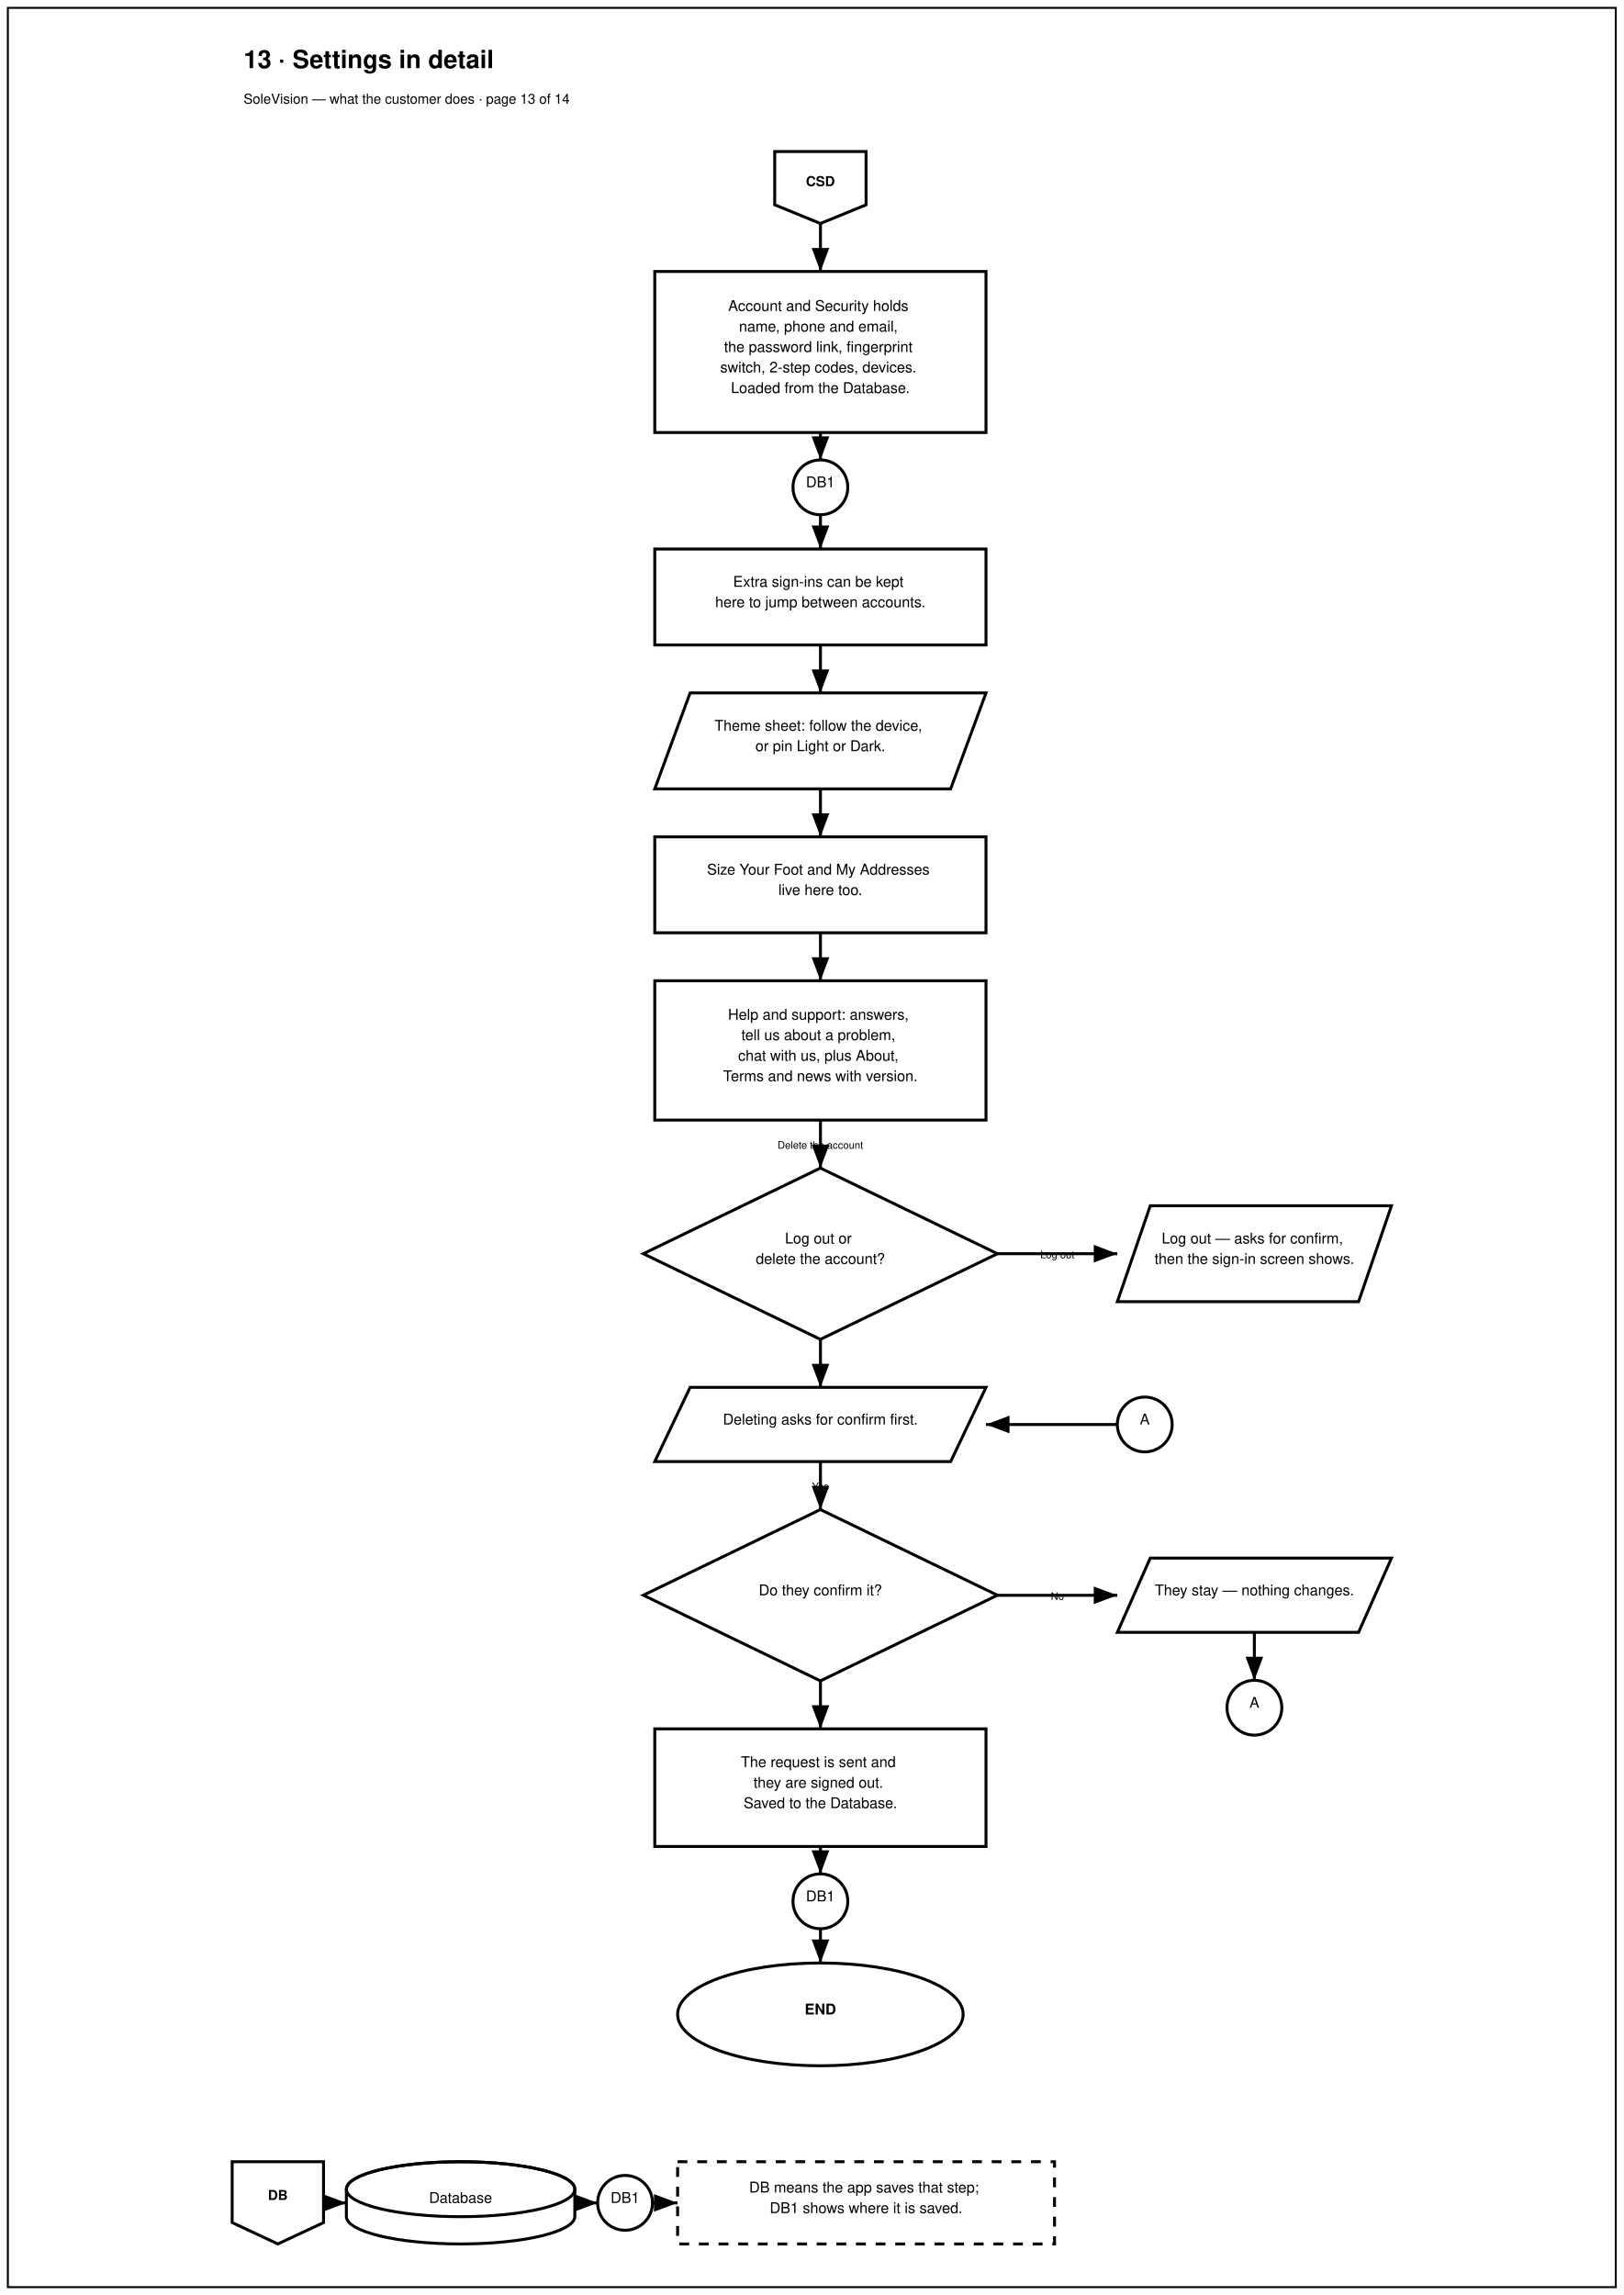
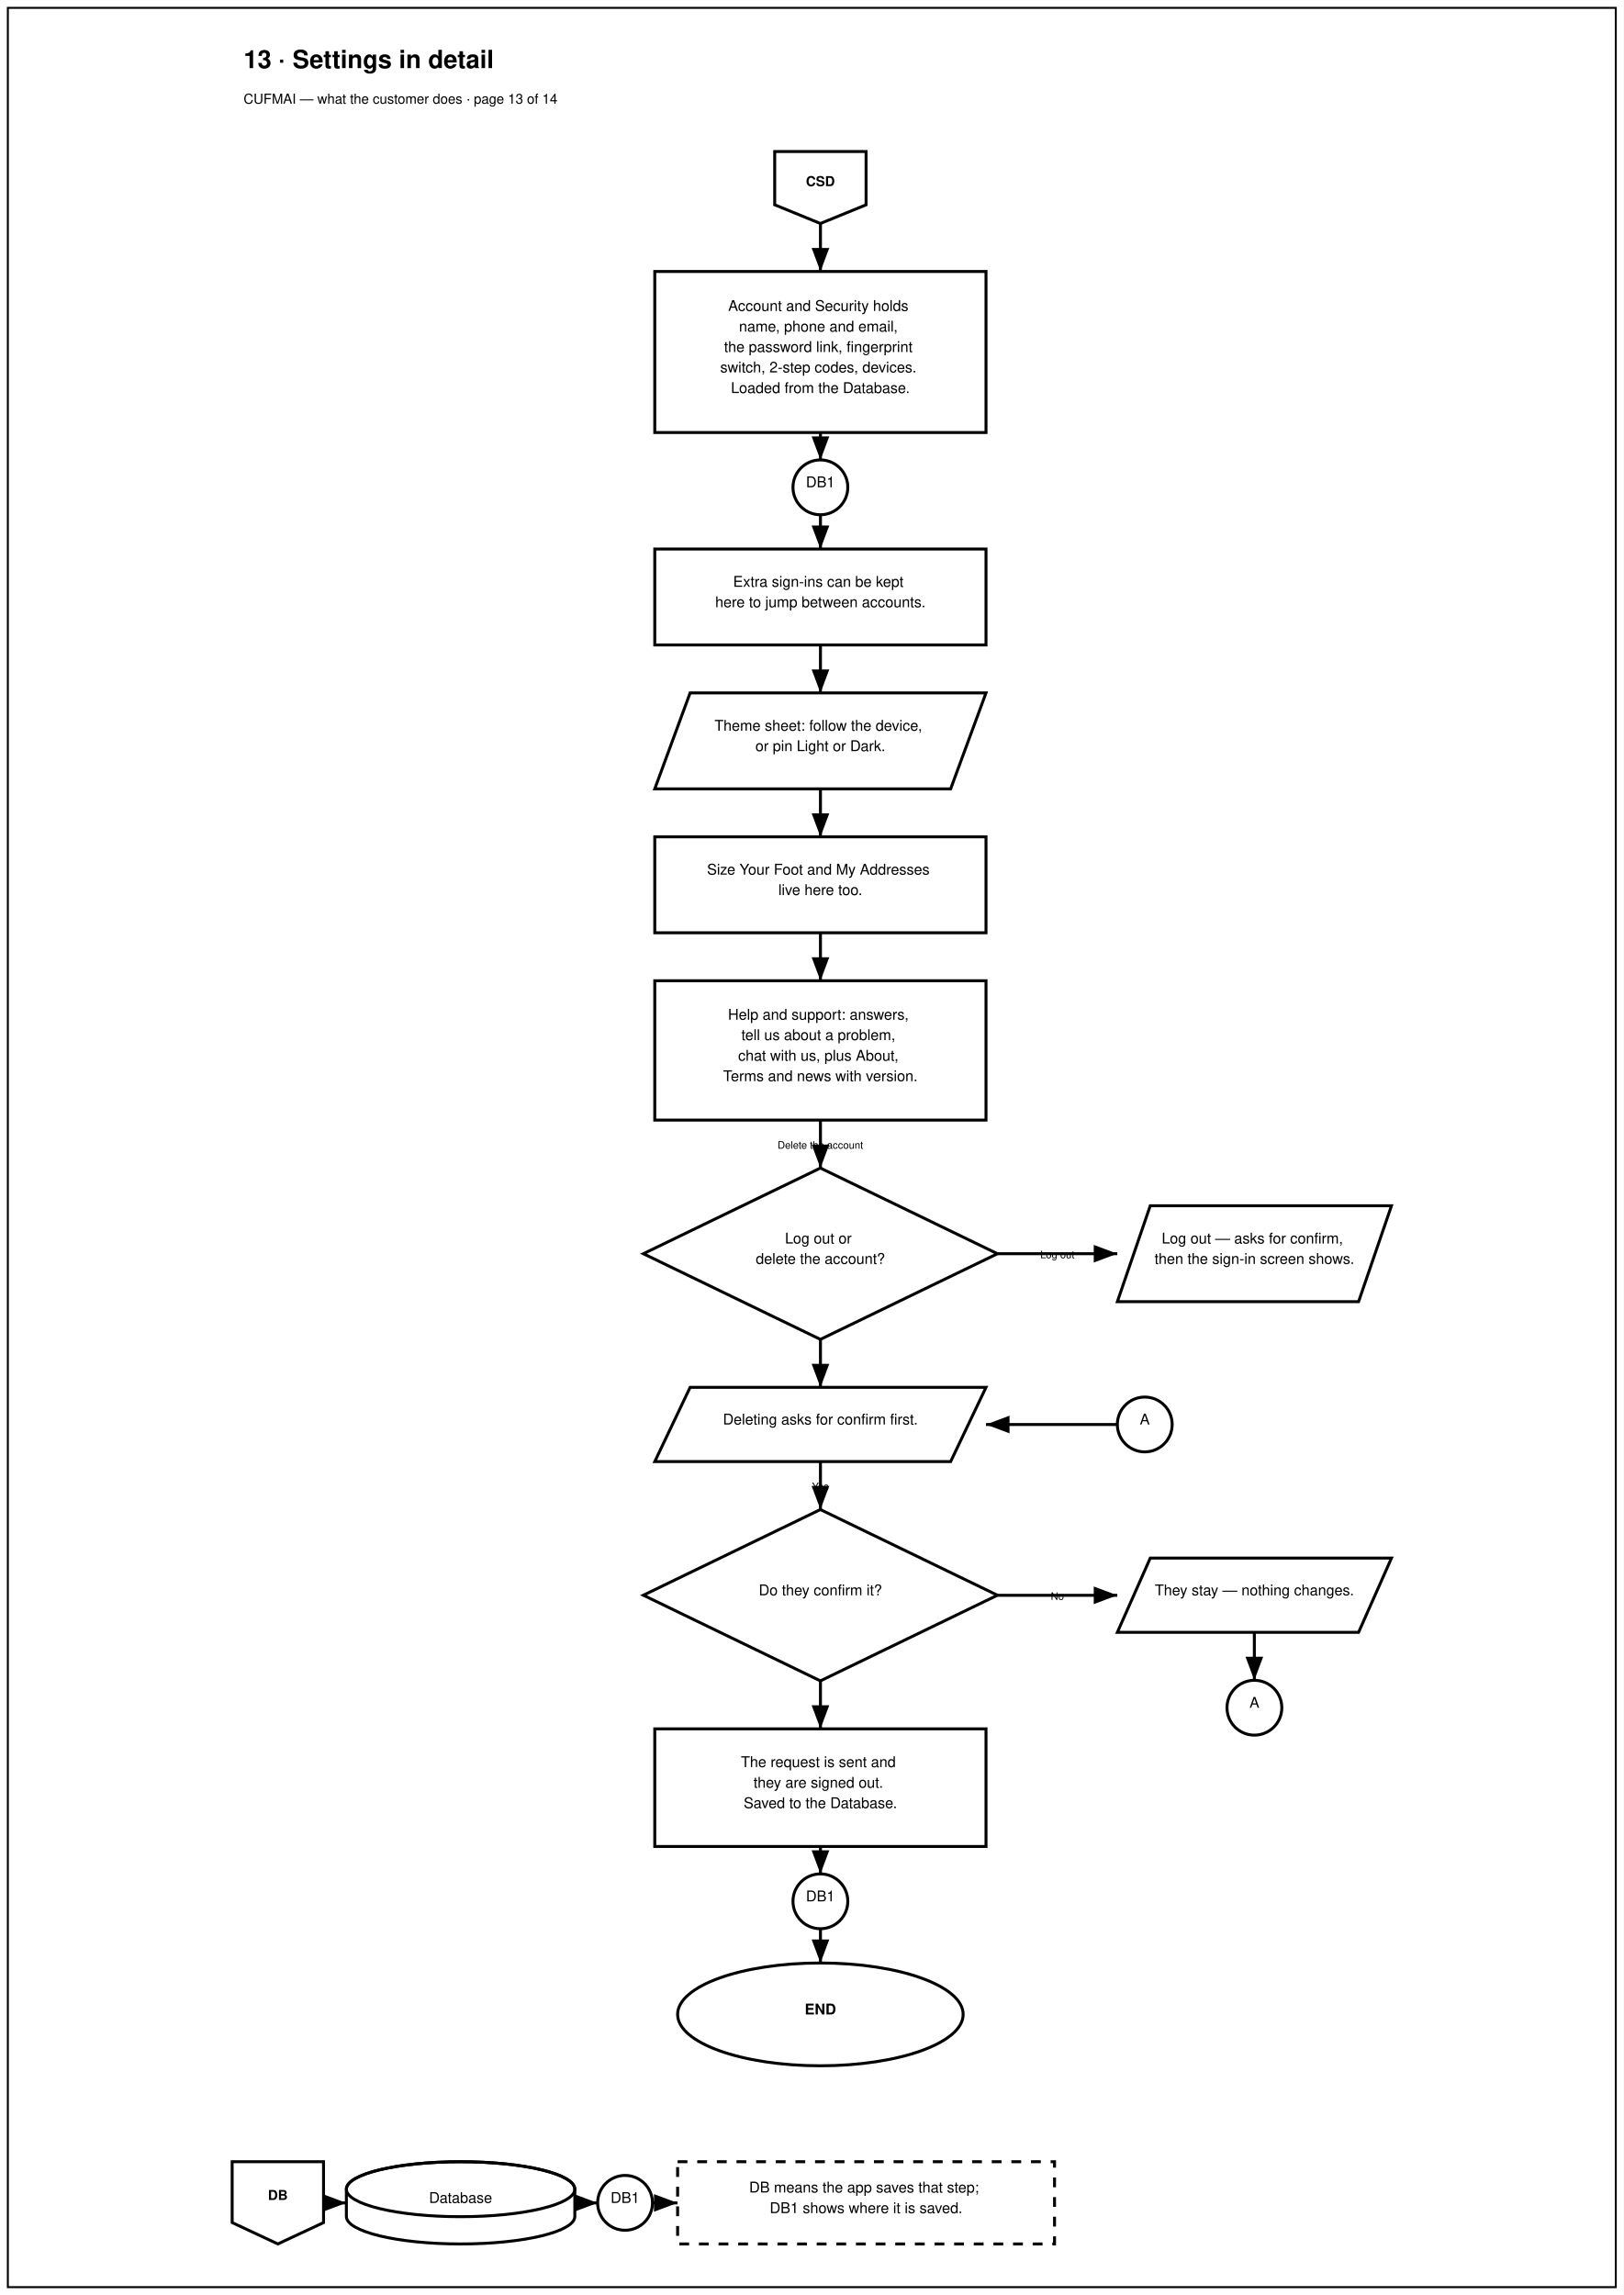
<svg xmlns="http://www.w3.org/2000/svg" width="827" height="1169" viewBox="0 0 827 1169">
  <rect x="0" y="0" width="827" height="1169" fill="#FFFFFF" />
  <defs>
    <marker id="arrow" markerWidth="10" markerHeight="10" refX="8" refY="3" orient="auto" markerUnits="strokeWidth">
      <path d="M0,0 L8,3 L0,6 z" fill="#000000" />
    </marker>
  </defs>
  <rect x="4" y="4" width="819" height="1161" fill="none" stroke="#000000" stroke-width="1" />
  <text font-family="Helvetica, Arial, sans-serif" font-size="12.799" font-weight="bold" fill="#000000" text-anchor="start">
    <tspan x="124.069" y="34.7">13 · Settings in detail</tspan>
  </text>
  <text font-family="Helvetica, Arial, sans-serif" font-size="6.981" fill="#000000" text-anchor="start">
-     <tspan x="124.069" y="52.8">SoleVision — what the customer does · page 13 of 14</tspan>
+     <tspan x="124.069" y="52.8">CUFMAI — what the customer does · page 13 of 14</tspan>
  </text>
  <polyline points="417.9,113.8 417.9,138.3" fill="none" stroke="#000000" stroke-width="1.5" marker-end="url(#arrow)" />
  <polyline points="417.9,220.3 417.9,234.3" fill="none" stroke="#000000" stroke-width="1.5" marker-end="url(#arrow)" />
  <polyline points="417.9,262.2 417.9,279.7" fill="none" stroke="#000000" stroke-width="1.5" marker-end="url(#arrow)" />
  <polyline points="417.9,328.5 417.9,353.0" fill="none" stroke="#000000" stroke-width="1.5" marker-end="url(#arrow)" />
  <polyline points="417.9,401.8 417.9,426.3" fill="none" stroke="#000000" stroke-width="1.5" marker-end="url(#arrow)" />
  <polyline points="417.9,475.1 417.9,499.6" fill="none" stroke="#000000" stroke-width="1.5" marker-end="url(#arrow)" />
  <polyline points="417.9,570.5 417.9,595.0 417.9,595.0" fill="none" stroke="#000000" stroke-width="1.5" marker-end="url(#arrow)" />
  <polyline points="508.0,638.6 569.1,638.6 569.1,638.6" fill="none" stroke="#000000" stroke-width="1.5" marker-end="url(#arrow)" />
  <polyline points="417.9,682.2 417.9,706.7 417.9,706.7" fill="none" stroke="#000000" stroke-width="1.5" marker-end="url(#arrow)" />
  <polyline points="417.9,744.5 417.9,768.9 417.9,768.9" fill="none" stroke="#000000" stroke-width="1.5" marker-end="url(#arrow)" />
  <polyline points="508.0,812.6 569.1,812.6" fill="none" stroke="#000000" stroke-width="1.5" marker-end="url(#arrow)" />
  <polyline points="638.9,831.5 638.9,855.9" fill="none" stroke="#000000" stroke-width="1.5" marker-end="url(#arrow)" />
  <polyline points="417.9,856.2 417.9,880.6 417.9,880.6" fill="none" stroke="#000000" stroke-width="1.5" marker-end="url(#arrow)" />
  <polyline points="417.9,940.5 417.9,954.5" fill="none" stroke="#000000" stroke-width="1.5" marker-end="url(#arrow)" />
  <polyline points="417.9,982.4 417.9,999.9 417.9,999.9" fill="none" stroke="#000000" stroke-width="1.5" marker-end="url(#arrow)" />
  <polyline points="164.8,1122.1 176.4,1122.1" fill="none" stroke="#000000" stroke-width="1.5" marker-end="url(#arrow)" />
  <polyline points="292.8,1122.1 304.4,1122.1 304.4,1122.1" fill="none" stroke="#000000" stroke-width="1.5" marker-end="url(#arrow)" />
  <polyline points="332.3,1122.1 345.1,1122.1 345.1,1122.1" fill="none" stroke="#000000" stroke-width="1.5" marker-end="url(#arrow)" />
  <polyline points="569.1,725.6 502.2,725.6 502.2,725.6" fill="none" stroke="#000000" stroke-width="1.5" marker-end="url(#arrow)" />
  <text font-family="Helvetica, Arial, sans-serif" font-size="5.236" fill="#000000" text-anchor="middle">
    <tspan x="417.863" y="585.1">Delete the account</tspan>
  </text>
  <text font-family="Helvetica, Arial, sans-serif" font-size="5.236" fill="#000000" text-anchor="middle">
    <tspan x="538.581" y="640.9">Log out</tspan>
  </text>
  <text font-family="Helvetica, Arial, sans-serif" font-size="5.236" fill="#000000" text-anchor="middle">
    <tspan x="417.863" y="759.0">Yes</tspan>
  </text>
  <text font-family="Helvetica, Arial, sans-serif" font-size="5.236" fill="#000000" text-anchor="middle">
    <tspan x="538.581" y="814.9">No</tspan>
  </text>
  <polygon points="394.592,77.196 441.134,77.196 441.134,104.318 417.863,113.847 394.592,104.318" fill="none" stroke="#000000" stroke-width="1.5" />
  <text font-family="Helvetica, Arial, sans-serif" font-size="6.981" font-weight="bold" fill="#000000" text-anchor="middle">
    <tspan x="417.863" y="94.8">CSD</tspan>
  </text>
  <rect x="333.507" y="138.282" width="168.714" height="82.03" rx="0" fill="none" stroke="#000000" stroke-width="1.5" />
  <text font-family="Helvetica, Arial, sans-serif" font-size="7.563" fill="#000000" text-anchor="middle">
    <tspan x="417.863" y="158.4">Account and Security holds</tspan>
    <tspan x="417.863" y="168.9">name, phone and email,</tspan>
    <tspan x="417.863" y="179.3">the password link, fingerprint</tspan>
    <tspan x="417.863" y="189.7">switch, 2-step codes, devices.</tspan>
    <tspan x="417.863" y="200.2">Loaded from the Database.</tspan>
  </text>
  <circle cx="417.863" cy="248.236" r="13.963" fill="none" stroke="#000000" stroke-width="1.5" />
  <text font-family="Helvetica, Arial, sans-serif" font-size="7.563" fill="#000000" text-anchor="middle">
    <tspan x="417.863" y="248.2">DB1</tspan>
  </text>
  <rect x="333.507" y="279.652" width="168.714" height="48.869" rx="0" fill="none" stroke="#000000" stroke-width="1.5" />
  <text font-family="Helvetica, Arial, sans-serif" font-size="7.563" fill="#000000" text-anchor="middle">
    <tspan x="417.863" y="298.9">Extra sign-ins can be kept</tspan>
    <tspan x="417.863" y="309.3">here to jump between accounts.</tspan>
  </text>
  <polygon points="351.507,352.955 502.22,352.955 484.22,401.824 333.507,401.824" fill="none" stroke="#000000" stroke-width="1.5" />
  <text font-family="Helvetica, Arial, sans-serif" font-size="7.563" fill="#000000" text-anchor="middle">
    <tspan x="417.863" y="372.2">Theme sheet: follow the device,</tspan>
    <tspan x="417.863" y="382.6">or pin Light or Dark.</tspan>
  </text>
  <rect x="333.507" y="426.258" width="168.714" height="48.869" rx="0" fill="none" stroke="#000000" stroke-width="1.5" />
  <text font-family="Helvetica, Arial, sans-serif" font-size="7.563" fill="#000000" text-anchor="middle">
    <tspan x="417.863" y="445.5">Size Your Foot and My Addresses</tspan>
    <tspan x="417.863" y="455.9">live here too.</tspan>
  </text>
  <rect x="333.507" y="499.561" width="168.714" height="70.976" rx="0" fill="none" stroke="#000000" stroke-width="1.5" />
  <text font-family="Helvetica, Arial, sans-serif" font-size="7.563" fill="#000000" text-anchor="middle">
    <tspan x="417.863" y="519.4">Help and support: answers,</tspan>
    <tspan x="417.863" y="529.8">tell us about a problem,</tspan>
    <tspan x="417.863" y="540.3">chat with us, plus About,</tspan>
    <tspan x="417.863" y="550.7">Terms and news with version.</tspan>
  </text>
  <polygon points="417.863,594.972 508.038,638.605 417.863,682.237 327.689,638.605" fill="none" stroke="#000000" stroke-width="1.5" />
  <text font-family="Helvetica, Arial, sans-serif" font-size="7.563" fill="#000000" text-anchor="middle">
    <tspan x="417.863" y="633.4">Log out or</tspan>
    <tspan x="417.863" y="643.8">delete the account?</tspan>
  </text>
  <polygon points="585.879,614.17 708.749,614.17 691.994,663.039 569.124,663.039" fill="none" stroke="#000000" stroke-width="1.5" />
  <text font-family="Helvetica, Arial, sans-serif" font-size="7.563" fill="#000000" text-anchor="middle">
    <tspan x="638.936" y="633.4">Log out — asks for confirm,</tspan>
    <tspan x="638.936" y="643.8">then the sign-in screen shows.</tspan>
  </text>
  <polygon points="351.507,706.672 502.22,706.672 484.22,744.487 333.507,744.487" fill="none" stroke="#000000" stroke-width="1.5" />
  <text font-family="Helvetica, Arial, sans-serif" font-size="7.563" fill="#000000" text-anchor="middle">
    <tspan x="417.863" y="725.6">Deleting asks for confirm first.</tspan>
  </text>
  <polygon points="417.863,768.921 508.038,812.554 417.863,856.187 327.689,812.554" fill="none" stroke="#000000" stroke-width="1.5" />
  <text font-family="Helvetica, Arial, sans-serif" font-size="7.563" fill="#000000" text-anchor="middle">
    <tspan x="417.863" y="812.6">Do they confirm it?</tspan>
  </text>
  <polygon points="585.879,793.647 708.749,793.647 691.994,831.462 569.124,831.462" fill="none" stroke="#000000" stroke-width="1.5" />
  <text font-family="Helvetica, Arial, sans-serif" font-size="7.563" fill="#000000" text-anchor="middle">
    <tspan x="638.936" y="812.6">They stay — nothing changes.</tspan>
  </text>
  <circle cx="638.936" cy="869.859" r="13.963" fill="none" stroke="#000000" stroke-width="1.5" />
  <text font-family="Helvetica, Arial, sans-serif" font-size="7.563" fill="#000000" text-anchor="middle">
    <tspan x="638.936" y="869.9">A</tspan>
  </text>
  <rect x="333.507" y="880.621" width="168.714" height="59.922" rx="0" fill="none" stroke="#000000" stroke-width="1.5" />
  <text font-family="Helvetica, Arial, sans-serif" font-size="7.563" fill="#000000" text-anchor="middle">
    <tspan x="417.863" y="900.1">The request is sent and</tspan>
    <tspan x="417.863" y="910.6">they are signed out.</tspan>
    <tspan x="417.863" y="921.0">Saved to the Database.</tspan>
  </text>
  <circle cx="417.863" cy="968.469" r="13.963" fill="none" stroke="#000000" stroke-width="1.5" />
  <text font-family="Helvetica, Arial, sans-serif" font-size="7.563" fill="#000000" text-anchor="middle">
    <tspan x="417.863" y="968.5">DB1</tspan>
  </text>
  <ellipse cx="417.863" cy="1026.064" rx="72.721" ry="26.18" fill="none" stroke="#000000" stroke-width="1.5" />
  <text font-family="Helvetica, Arial, sans-serif" font-size="7.563" font-weight="bold" fill="#000000" text-anchor="middle">
    <tspan x="417.863" y="1026.1">END</tspan>
  </text>
  <polygon points="118.251,1101.112 164.793,1101.112 164.793,1132.109 141.522,1143 118.251,1132.109" fill="none" stroke="#000000" stroke-width="1.5" />
  <text font-family="Helvetica, Arial, sans-serif" font-size="6.981" font-weight="bold" fill="#000000" text-anchor="middle">
    <tspan x="141.522" y="1120.6">DB</tspan>
  </text>
  <path d="M176.428,1115.112 L176.428,1129 A58.177,14 0 0,0 292.783,1129 L292.783,1115.112 A58.177,14 0 0,0 176.428,1115.112 Z" fill="none" stroke="#000000" stroke-width="1.5" />
  <ellipse cx="234.605" cy="1115.112" rx="58.177" ry="14" fill="none" stroke="#000000" stroke-width="1.5" />
  <text font-family="Helvetica, Arial, sans-serif" font-size="7.563" fill="#000000" text-anchor="middle">
    <tspan x="234.605" y="1122.1">Database</tspan>
  </text>
  <circle cx="318.38" cy="1122.056" r="13.963" fill="none" stroke="#000000" stroke-width="1.5" />
  <text font-family="Helvetica, Arial, sans-serif" font-size="7.563" fill="#000000" text-anchor="middle">
    <tspan x="318.38" y="1122.1">DB1</tspan>
  </text>
  <rect x="345.142" y="1101.112" width="191.984" height="41.888" rx="0" fill="none" stroke="#000000" stroke-width="1.5" stroke-dasharray="5 5" />
  <text font-family="Helvetica, Arial, sans-serif" font-size="7.563" fill="#000000" text-anchor="middle">
    <tspan x="441.134" y="1116.8">DB means the app saves that step;</tspan>
    <tspan x="441.134" y="1127.3">DB1 shows where it is saved.</tspan>
  </text>
  <circle cx="583.086" cy="725.579" r="13.963" fill="none" stroke="#000000" stroke-width="1.5" />
  <text font-family="Helvetica, Arial, sans-serif" font-size="7.563" fill="#000000" text-anchor="middle">
    <tspan x="583.086" y="725.6">A</tspan>
  </text>
</svg>
